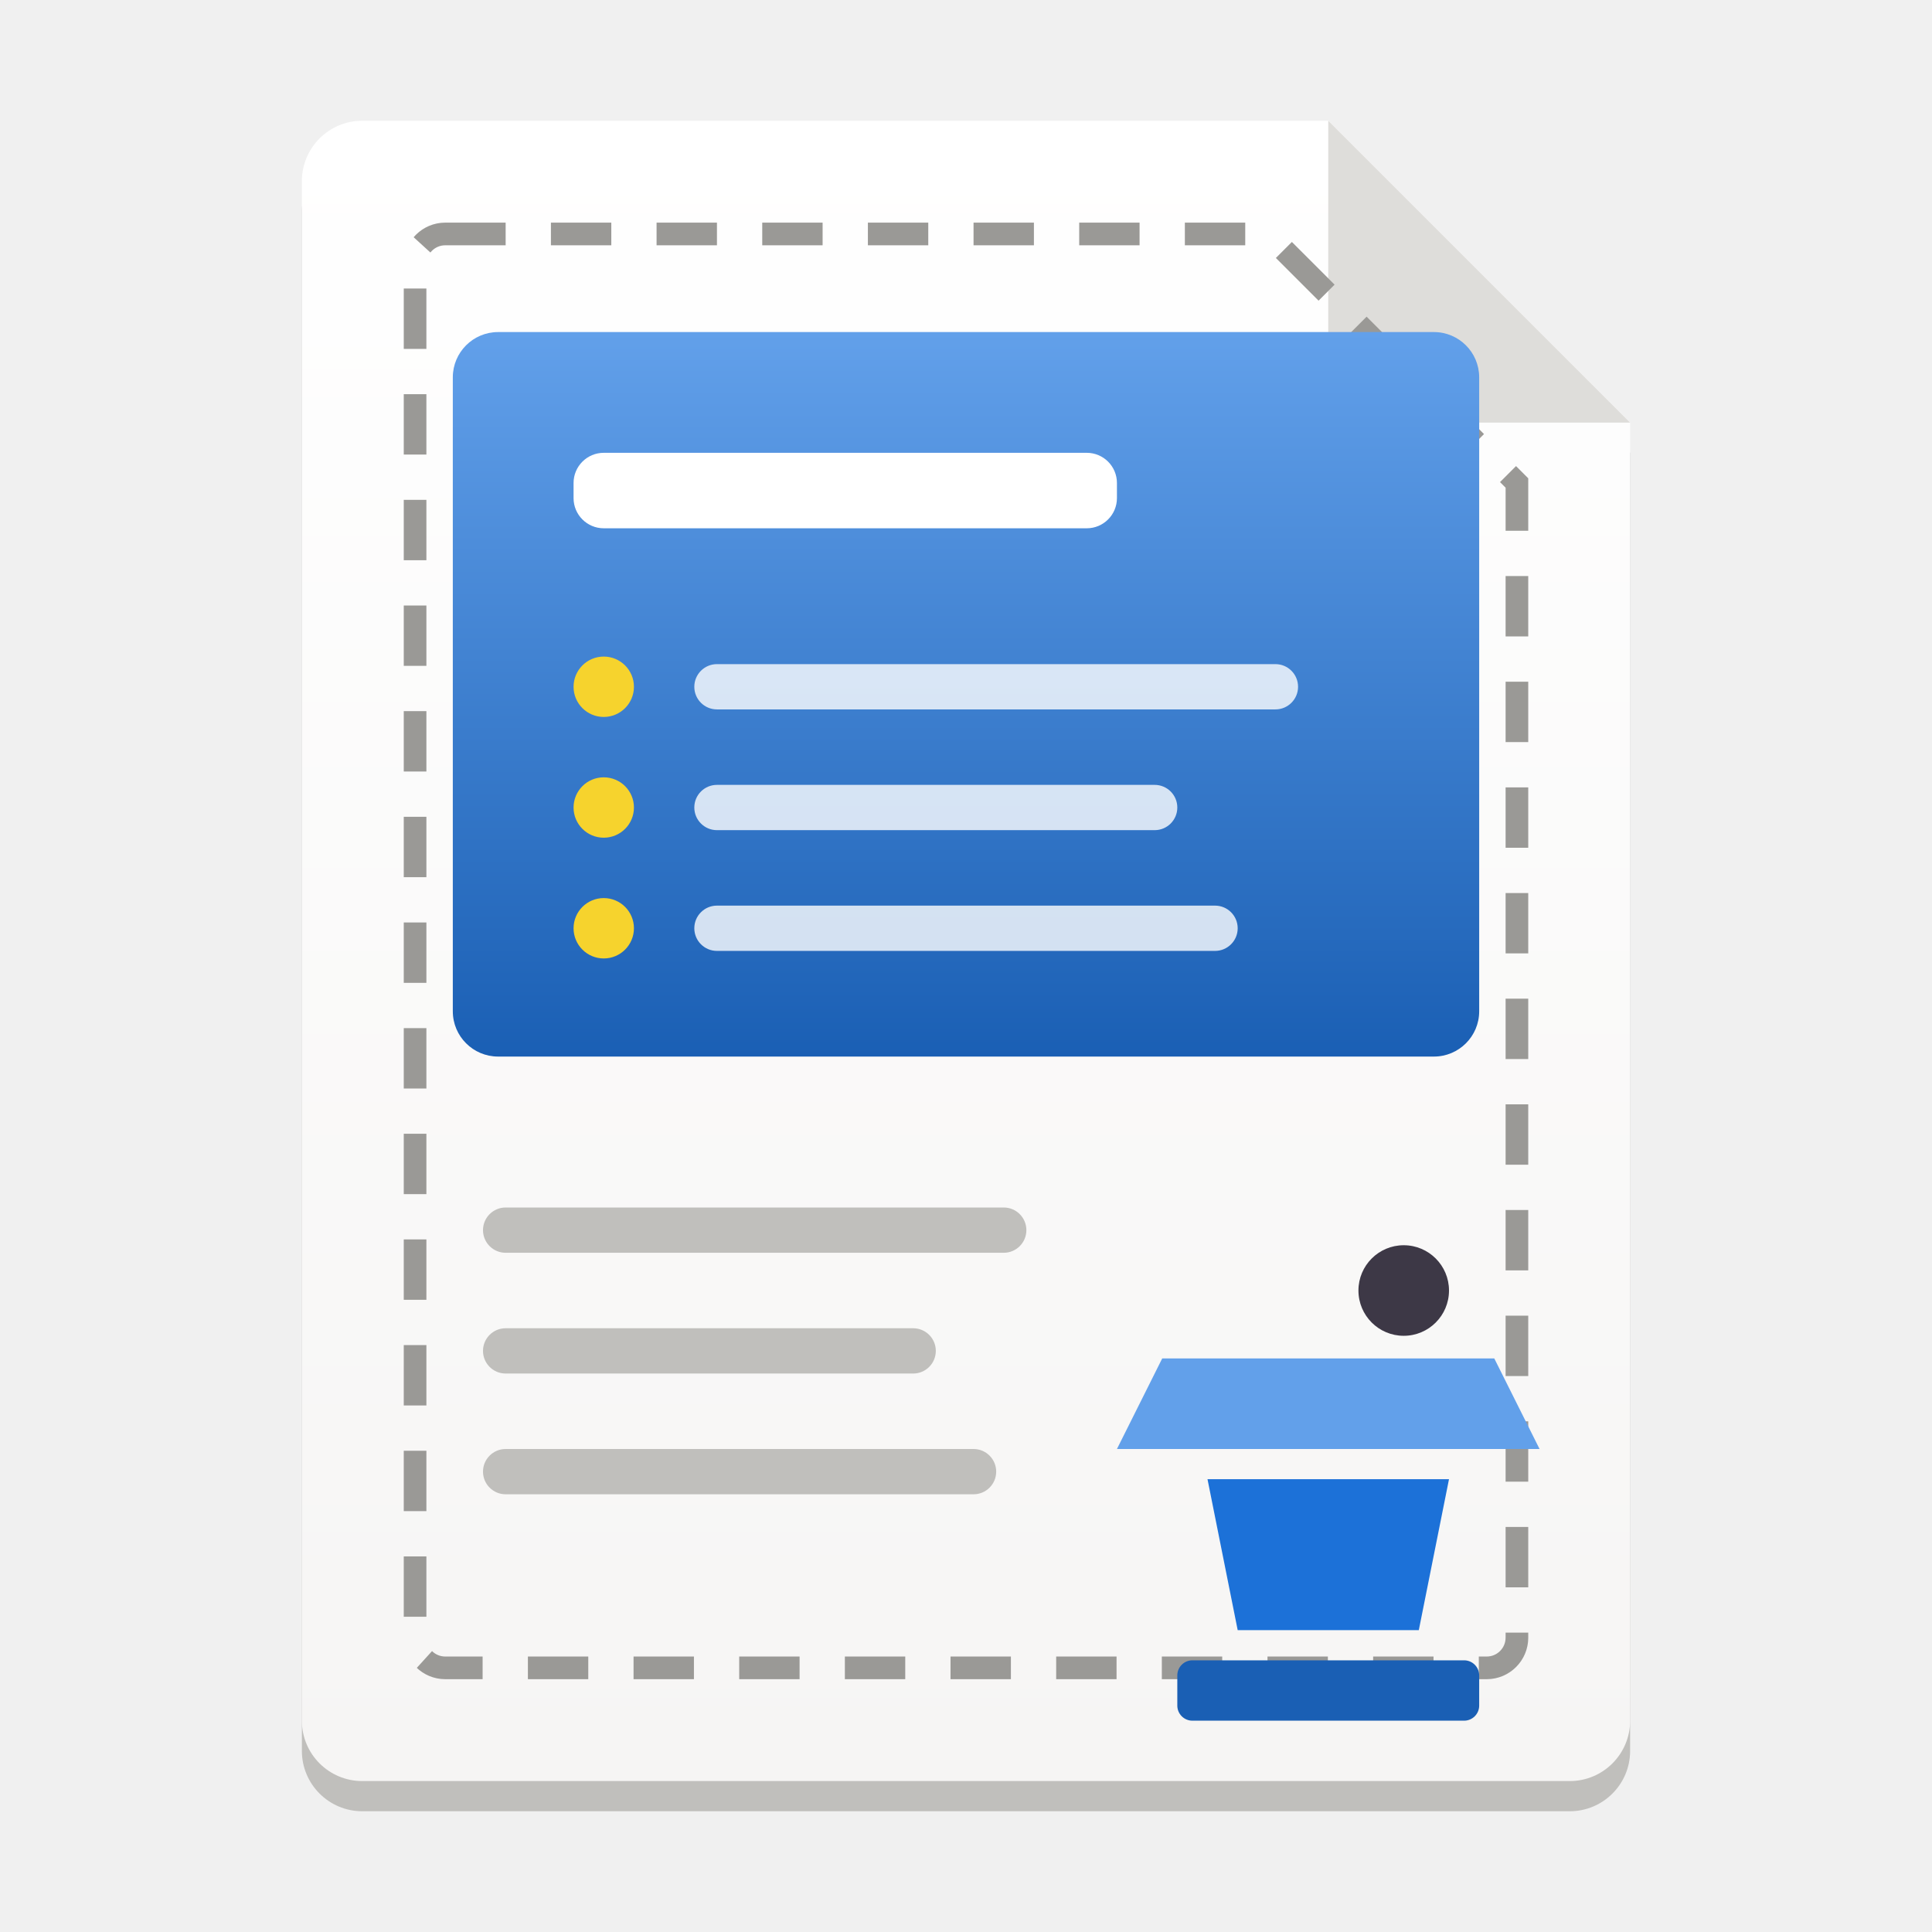
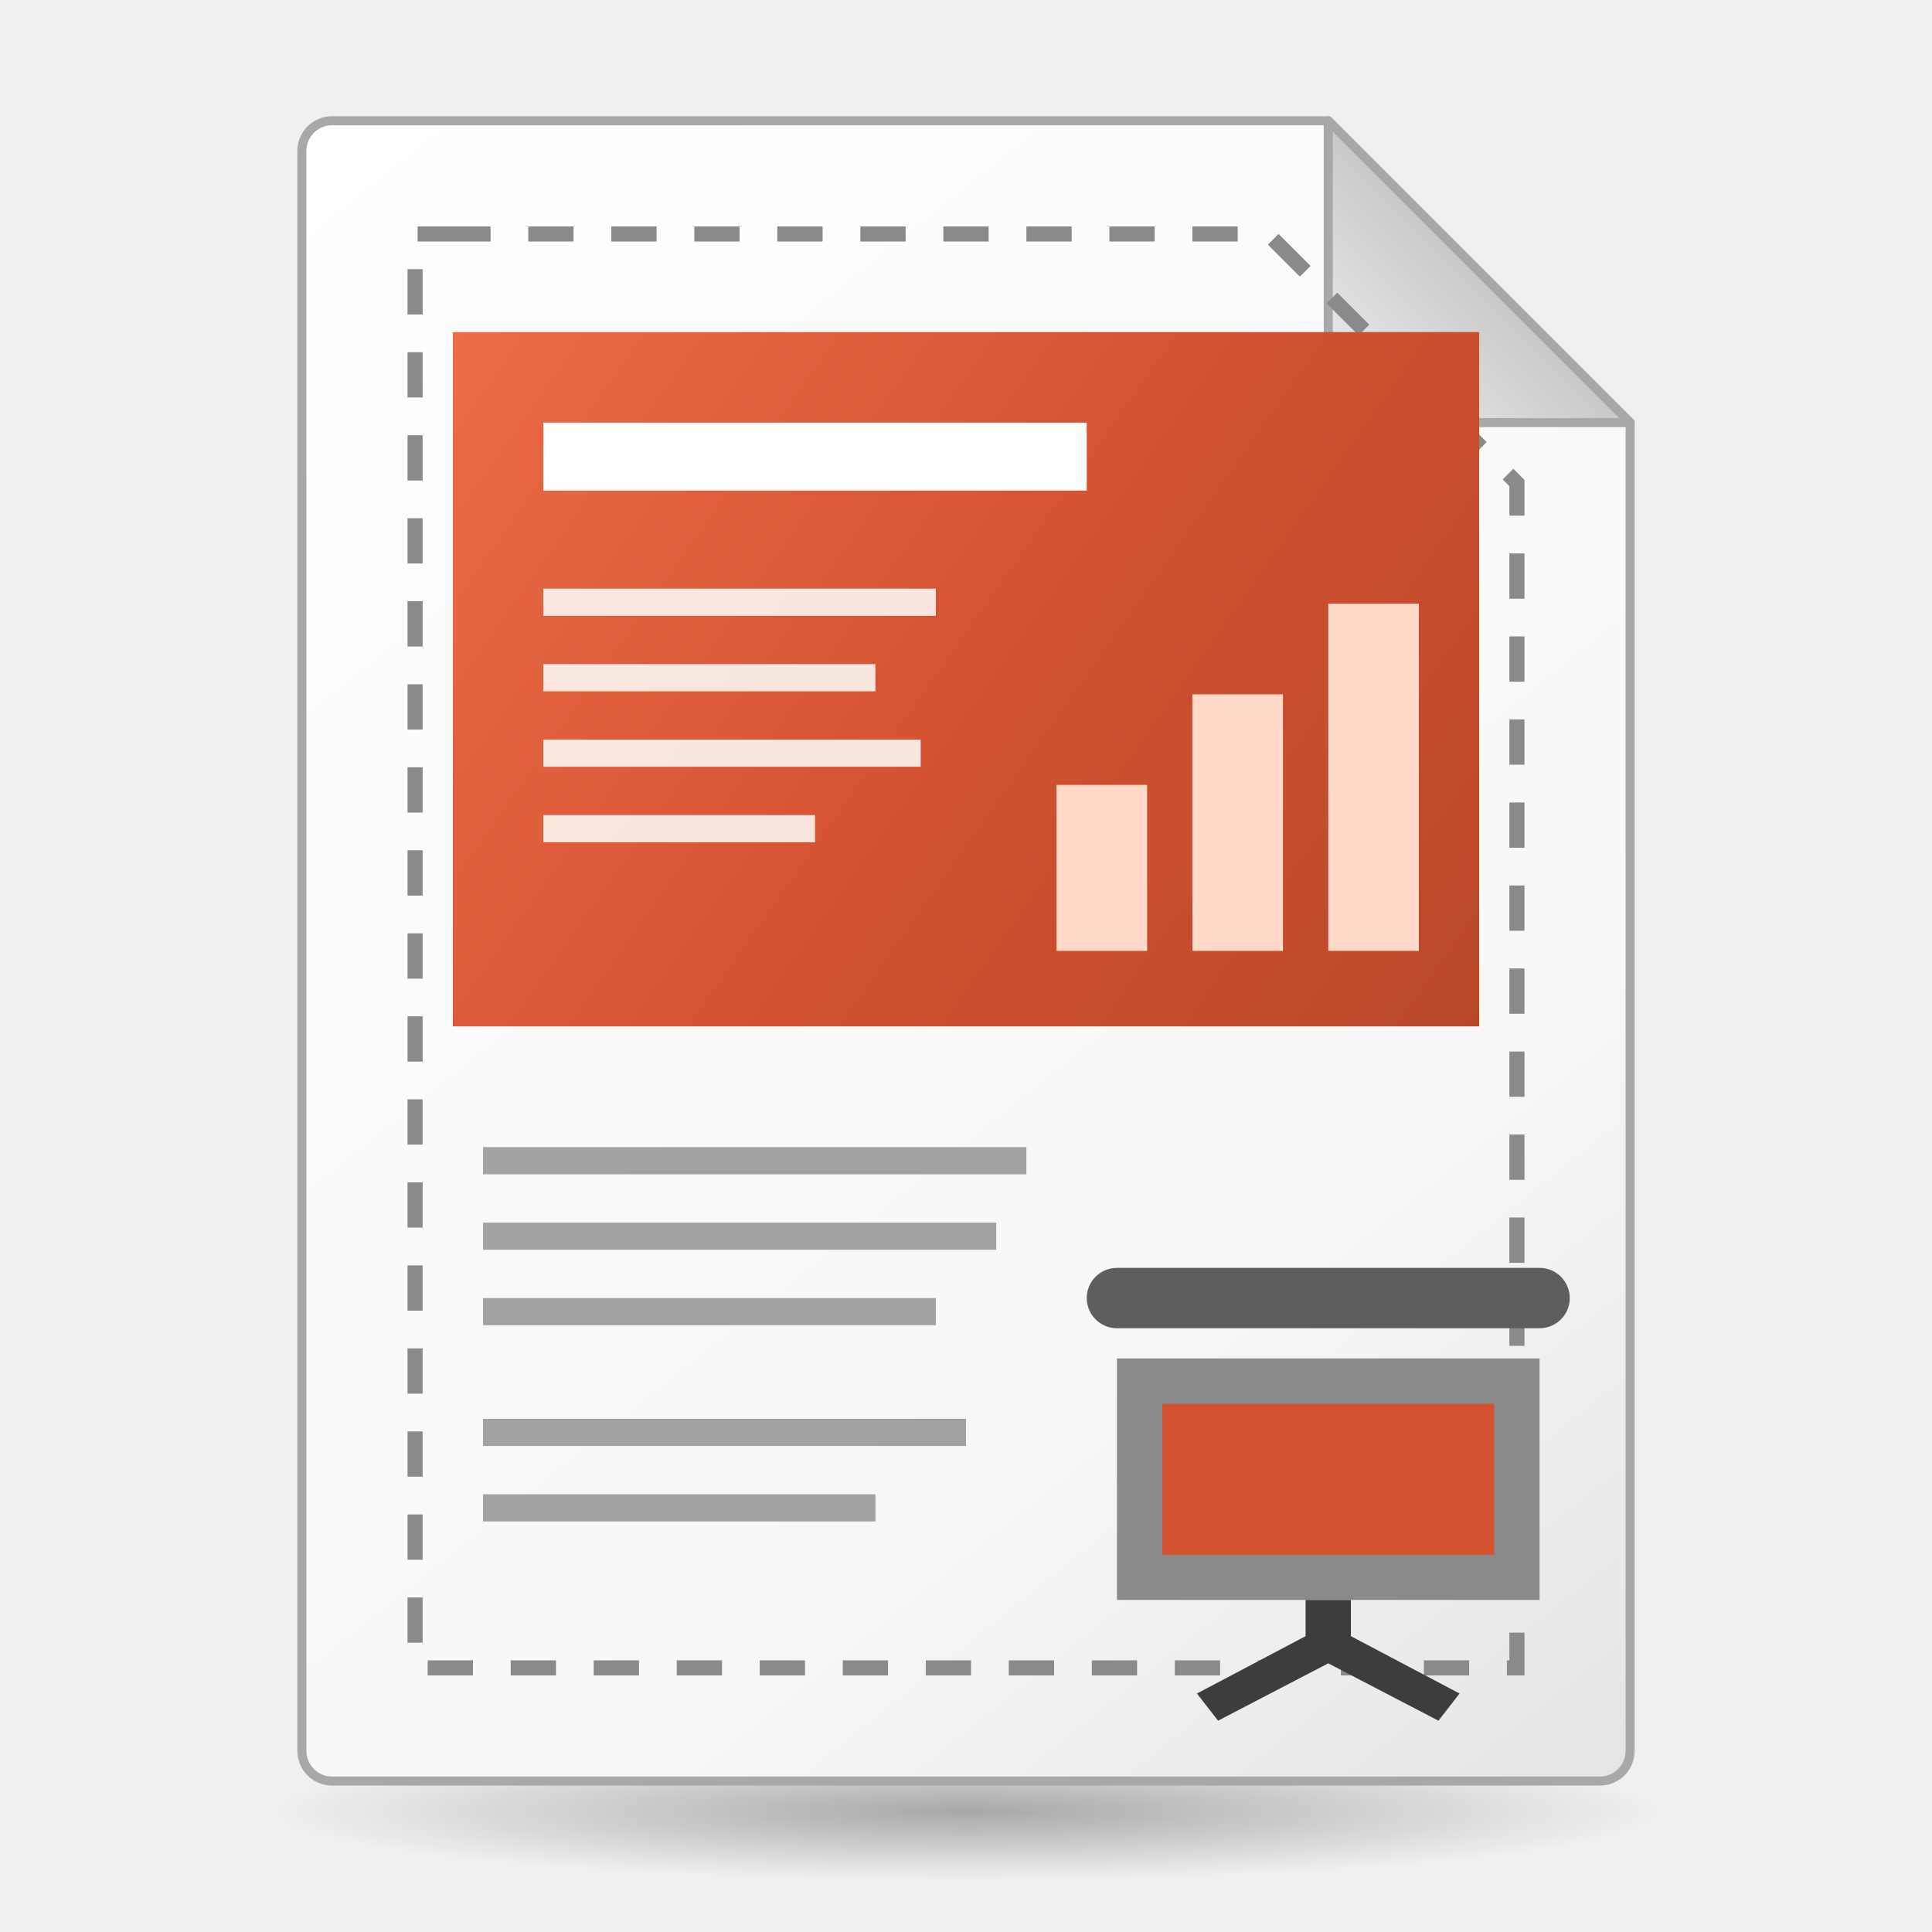
<svg xmlns="http://www.w3.org/2000/svg" width="128" height="128" viewBox="0 0 128 128">
  <defs>
-     <linearGradient id="paper" x1="0" y1="8" x2="0" y2="118" gradientUnits="userSpaceOnUse">
+     <linearGradient id="paper" x1="20" y1="8" x2="108" y2="118" gradientUnits="userSpaceOnUse">
      <stop offset="0" stop-color="#ffffff" />
-       <stop offset="1" stop-color="#f6f5f4" />
+       <stop offset="0.7" stop-color="#f7f7f7" />
+       <stop offset="1" stop-color="#e4e4e4" />
+     </linearGradient>
+     <linearGradient id="fold" x1="88" y1="28" x2="98" y2="18" gradientUnits="userSpaceOnUse">
+       <stop offset="0" stop-color="#f2f2f2" />
+       <stop offset="1" stop-color="#c8c8c8" />
+     </linearGradient>
+     <radialGradient id="shadow" cx="64" cy="120" r="46" gradientTransform="matrix(1 0 0 0.1 0 108)" gradientUnits="userSpaceOnUse">
+       <stop offset="0" stop-color="#000000" stop-opacity="0.3" />
+       <stop offset="1" stop-color="#000000" stop-opacity="0" />
+     </radialGradient>
+   </defs>
+   <ellipse cx="64" cy="120" rx="46" ry="5" fill="url(#shadow)" />
+   <path d="M22 8H88L108 28V116a2 2 0 0 1-2 2H22a2 2 0 0 1-2-2V10a2 2 0 0 1 2-2z" fill="url(#paper)" stroke="#a8a8a8" stroke-width="0.6" />
+   <path d="M88 8V26a2 2 0 0 0 2 2H108z" fill="url(#fold)" stroke="#a8a8a8" stroke-width="0.6" stroke-linejoin="round" />
+   <path d="M29.5 15.5H84L100.5 32V110.5H27.5V15.5z" fill="none" stroke="#8a8a8a" stroke-width="1" stroke-dasharray="3 2.5" />
+   <defs>
+     <linearGradient id="slide" x1="30" y1="22" x2="98" y2="70" gradientUnits="userSpaceOnUse">
+       <stop offset="0" stop-color="#ed6c47" />
+       <stop offset="0.5" stop-color="#d35230" />
+       <stop offset="1" stop-color="#b7472a" />
    </linearGradient>
  </defs>
-   <path d="M24 8H88L108 28V114a4 4 0 0 1-4 4H24a4 4 0 0 1-4-4V12a4 4 0 0 1 4-4z" fill="#c0bfbc" transform="translate(0 2)" />
-   <path d="M24 8H88L108 28V114a4 4 0 0 1-4 4H24a4 4 0 0 1-4-4V12a4 4 0 0 1 4-4z" fill="url(#paper)" />
-   <path d="M88 8V24a4 4 0 0 0 4 4H108z" fill="#deddda" />
-   <path d="M29.5 15.5H84L100.5 32V108.5a2 2 0 0 1-2 2H29.5a2 2 0 0 1-2-2V17.5a2 2 0 0 1 2-2z" fill="none" stroke="#9a9996" stroke-width="1.5" stroke-dasharray="4 3" />
-   <defs>
-     <linearGradient id="slide" x1="0" y1="22" x2="0" y2="70" gradientUnits="userSpaceOnUse">
-       <stop offset="0" stop-color="#62a0ea" />
-       <stop offset="1" stop-color="#1a5fb4" />
-     </linearGradient>
-   </defs>
-   <rect x="30" y="22" width="68" height="48" rx="3" fill="url(#slide)" />
-   <rect x="38" y="30" width="36" height="5" rx="2" fill="#ffffff" />
-   <circle cx="40" cy="45.5" r="2" fill="#f6d32d" />
-   <rect x="46" y="44" width="40" height="3" rx="1.5" fill="#ffffff" fill-opacity="0.8" />
-   <circle cx="40" cy="53.5" r="2" fill="#f6d32d" />
-   <rect x="46" y="52" width="32" height="3" rx="1.5" fill="#ffffff" fill-opacity="0.8" />
-   <circle cx="40" cy="61.5" r="2" fill="#f6d32d" />
-   <rect x="46" y="60" width="36" height="3" rx="1.5" fill="#ffffff" fill-opacity="0.8" />
-   <rect x="32" y="80" width="36" height="3" rx="1.5" fill="#c0bfbc" />
-   <rect x="32" y="88" width="30" height="3" rx="1.5" fill="#c0bfbc" />
-   <rect x="32" y="96" width="34" height="3" rx="1.5" fill="#c0bfbc" />
+   <rect x="30" y="22" width="68" height="46" fill="url(#slide)" />
+   <rect x="36" y="28" width="36" height="4.5" fill="#ffffff" />
+   <rect x="36" y="39" width="26" height="1.8" fill="#ffffff" fill-opacity="0.85" />
+   <rect x="36" y="44" width="22" height="1.8" fill="#ffffff" fill-opacity="0.85" />
+   <rect x="36" y="49" width="25" height="1.8" fill="#ffffff" fill-opacity="0.85" />
+   <rect x="36" y="54" width="18" height="1.8" fill="#ffffff" fill-opacity="0.85" />
+   <rect x="70" y="52" width="6" height="11" fill="#ffd8c8" />
+   <rect x="79" y="46" width="6" height="17" fill="#ffd8c8" />
+   <rect x="88" y="40" width="6" height="23" fill="#ffd8c8" />
+   <rect x="32" y="76" width="36" height="1.8" fill="#5c5c5c" fill-opacity="0.55" />
+   <rect x="32" y="81" width="34" height="1.8" fill="#5c5c5c" fill-opacity="0.55" />
+   <rect x="32" y="86" width="30" height="1.8" fill="#5c5c5c" fill-opacity="0.55" />
+   <rect x="32" y="94" width="32" height="1.8" fill="#5c5c5c" fill-opacity="0.55" />
+   <rect x="32" y="99" width="26" height="1.8" fill="#5c5c5c" fill-opacity="0.55" />
  <g transform="translate(72 82) scale(2)">
-     <circle fill="#3d3846" cx="10.5" cy="1.75" r="1.5" />
-     <path fill="#62a0ea" d="M2.5 4H13.5L15 7H1z" />
-     <path fill="#1c71d8" d="M4 8H12L11 13H5z" />
-     <rect fill="#1a5fb4" x="3" y="14" width="10" height="2" rx="0.5" />
+     <rect fill="#5e5e5e" x="0" y="1" width="16" height="2" rx="1" />
+     <path fill="#8a8a8a" d="M1 4h14v8H1z" />
+     <path fill="#d35230" d="M2.5 5.5h11v5h-11z" />
+     <path fill="#3d3d3d" d="M7.25 12h1.5v1.2l3.6 1.9-0.7 0.9-3.65-1.9-3.65 1.9-0.7-0.9 3.6-1.9z" />
  </g>
</svg>
